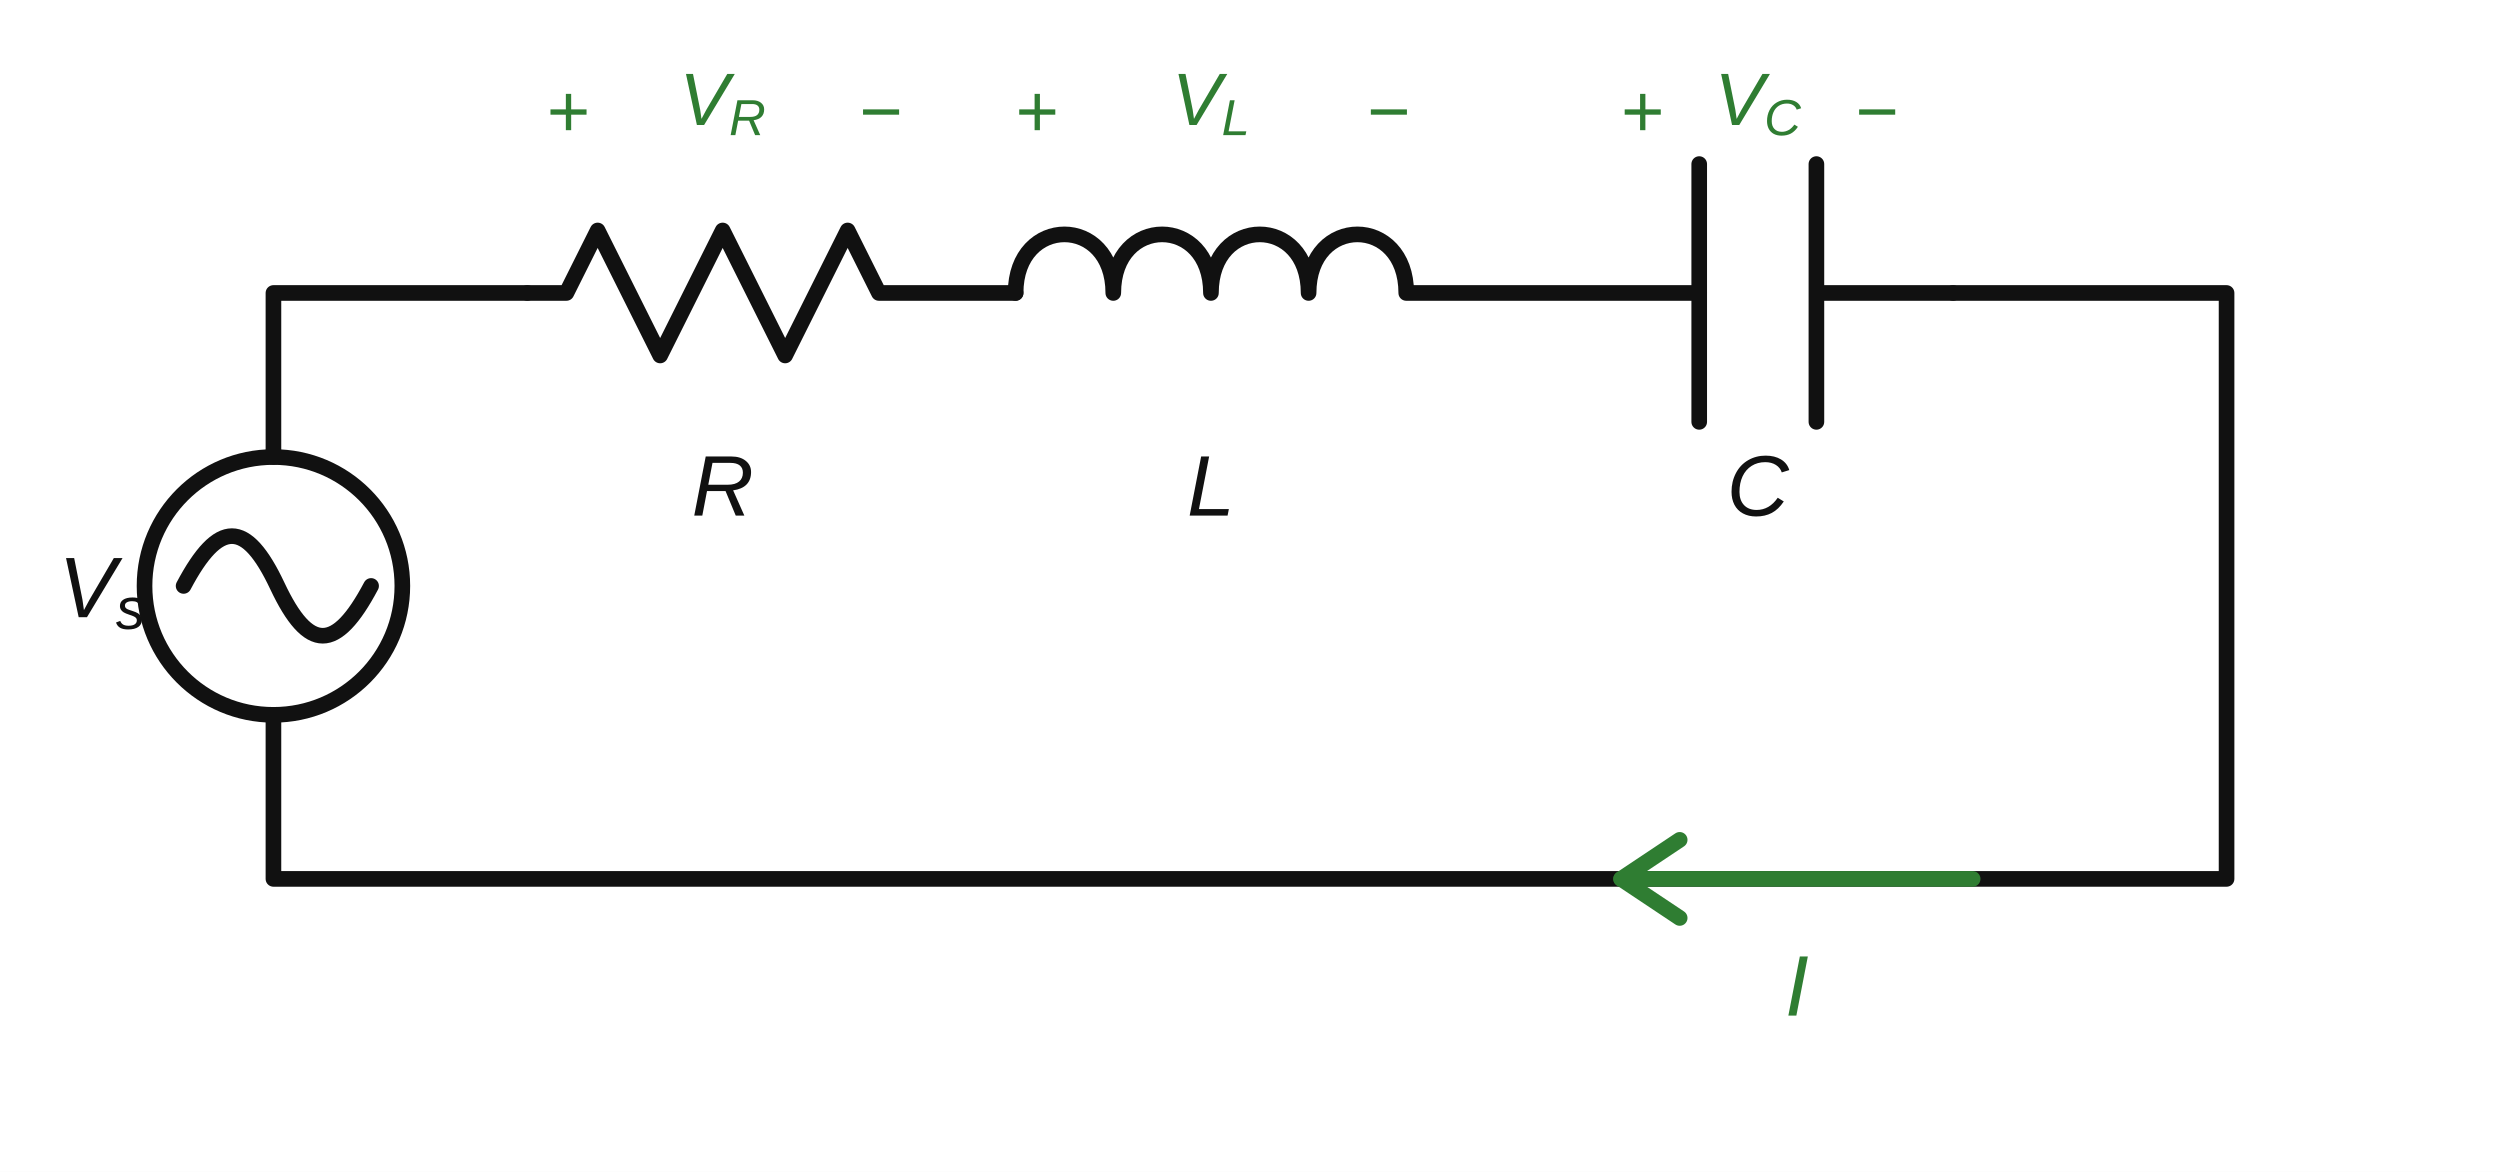
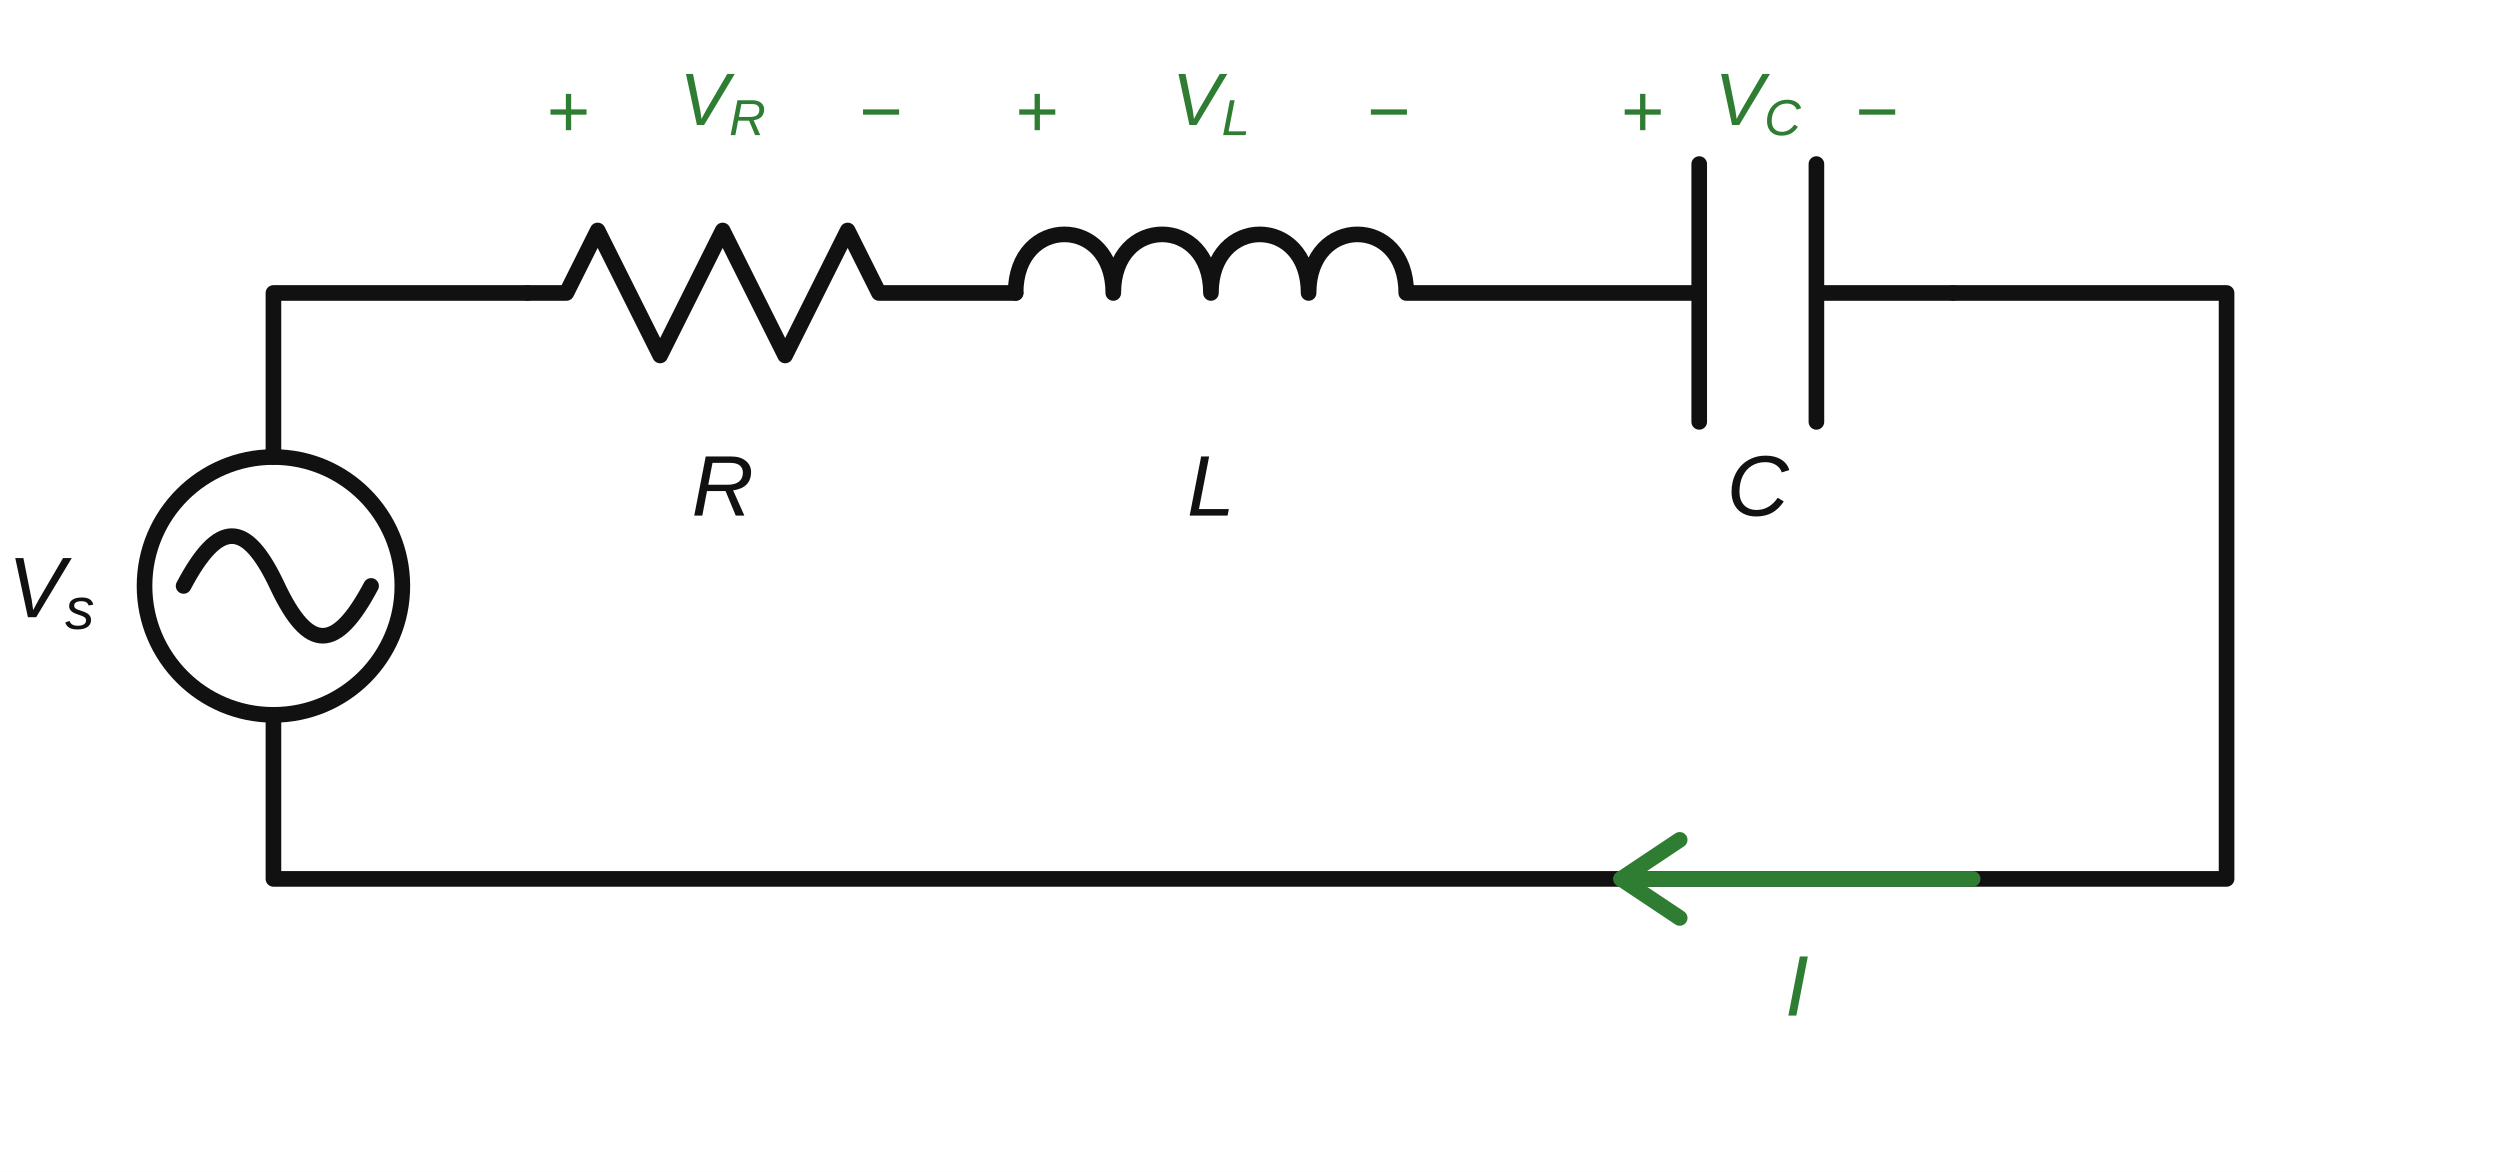
<svg xmlns="http://www.w3.org/2000/svg" viewBox="0 0 640 300" role="img" aria-labelledby="title desc">
  <rect width="640" height="300" fill="#ffffff" />
  <g fill="none" stroke="#111111" stroke-width="4" stroke-linecap="round" stroke-linejoin="round">
    <path d="M70 75v42M70 183v42H570V75H500M70 75h65" />
    <circle cx="70" cy="150" r="33" />
    <path d="M47 150c9-17 16-17 24 0s15 17 24 0" />
    <path d="M135 75h10l8-16 16 32 16-32 16 32 16-32 8 16h10M235 75h25" />
    <path d="M260 75c0-20 25-20 25 0c0-20 25-20 25 0c0-20 25-20 25 0c0-20 25-20 25 0M360 75h75" />
    <path d="M435 42v66M465 42v66M465 75h35" />
    <path d="M505 225H415" stroke="#2f7d32" />
    <path d="m430 215-15 10 15 10" stroke="#2f7d32" />
  </g>
  <g fill="#111111" font-family="Arial, sans-serif" font-size="22">
    <text x="185" y="132" text-anchor="middle" font-style="italic">R</text>
    <text x="310" y="132" text-anchor="middle" font-style="italic">L</text>
    <text x="450" y="132" text-anchor="middle" font-style="italic">C</text>
-     <text x="15" y="158" font-style="italic">V<tspan baseline-shift="sub" font-size="15">s</tspan>
+     <text x="2" y="158" font-style="italic">V<tspan baseline-shift="sub" font-size="15">s</tspan>
    </text>
    <text x="460" y="260" fill="#2f7d32" text-anchor="middle" font-style="italic">I</text>
  </g>
  <g fill="#2f7d32" font-family="Arial, sans-serif" font-size="19">
    <text x="140" y="35">+</text>
    <text x="220" y="35">−</text>
    <text x="185" y="32" text-anchor="middle" font-style="italic">V<tspan baseline-shift="sub" font-size="13">R</tspan>
    </text>
    <text x="260" y="35">+</text>
    <text x="350" y="35">−</text>
    <text x="310" y="32" text-anchor="middle" font-style="italic">V<tspan baseline-shift="sub" font-size="13">L</tspan>
    </text>
    <text x="415" y="35">+</text>
    <text x="475" y="35">−</text>
    <text x="450" y="32" text-anchor="middle" font-style="italic">V<tspan baseline-shift="sub" font-size="13">C</tspan>
    </text>
  </g>
</svg>
